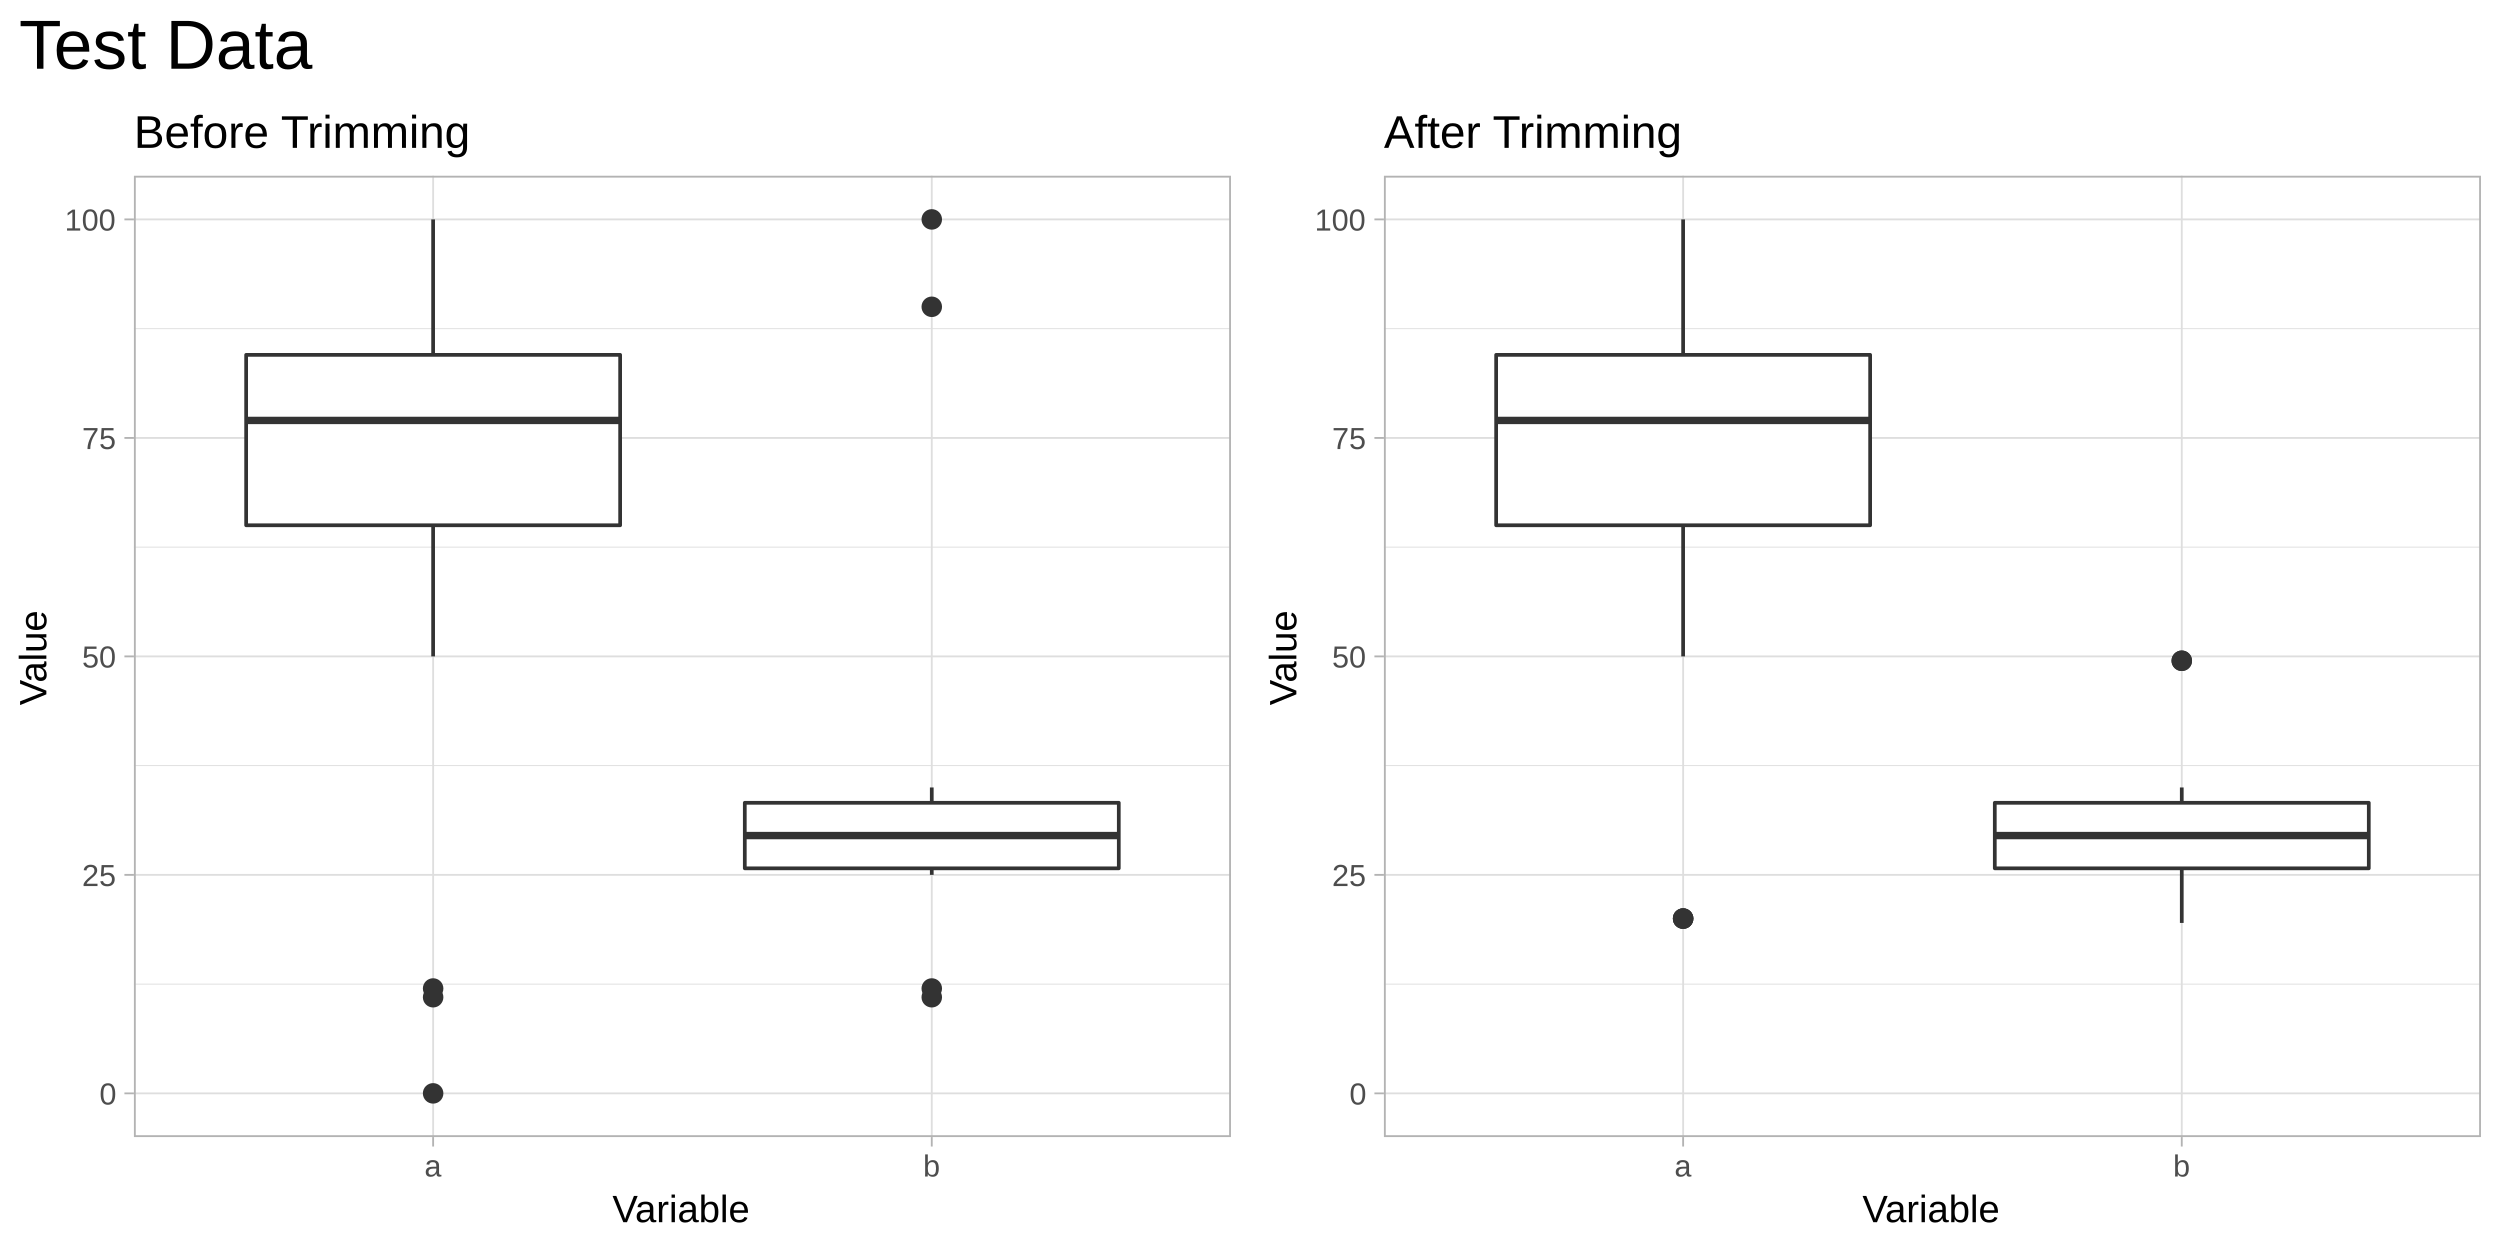
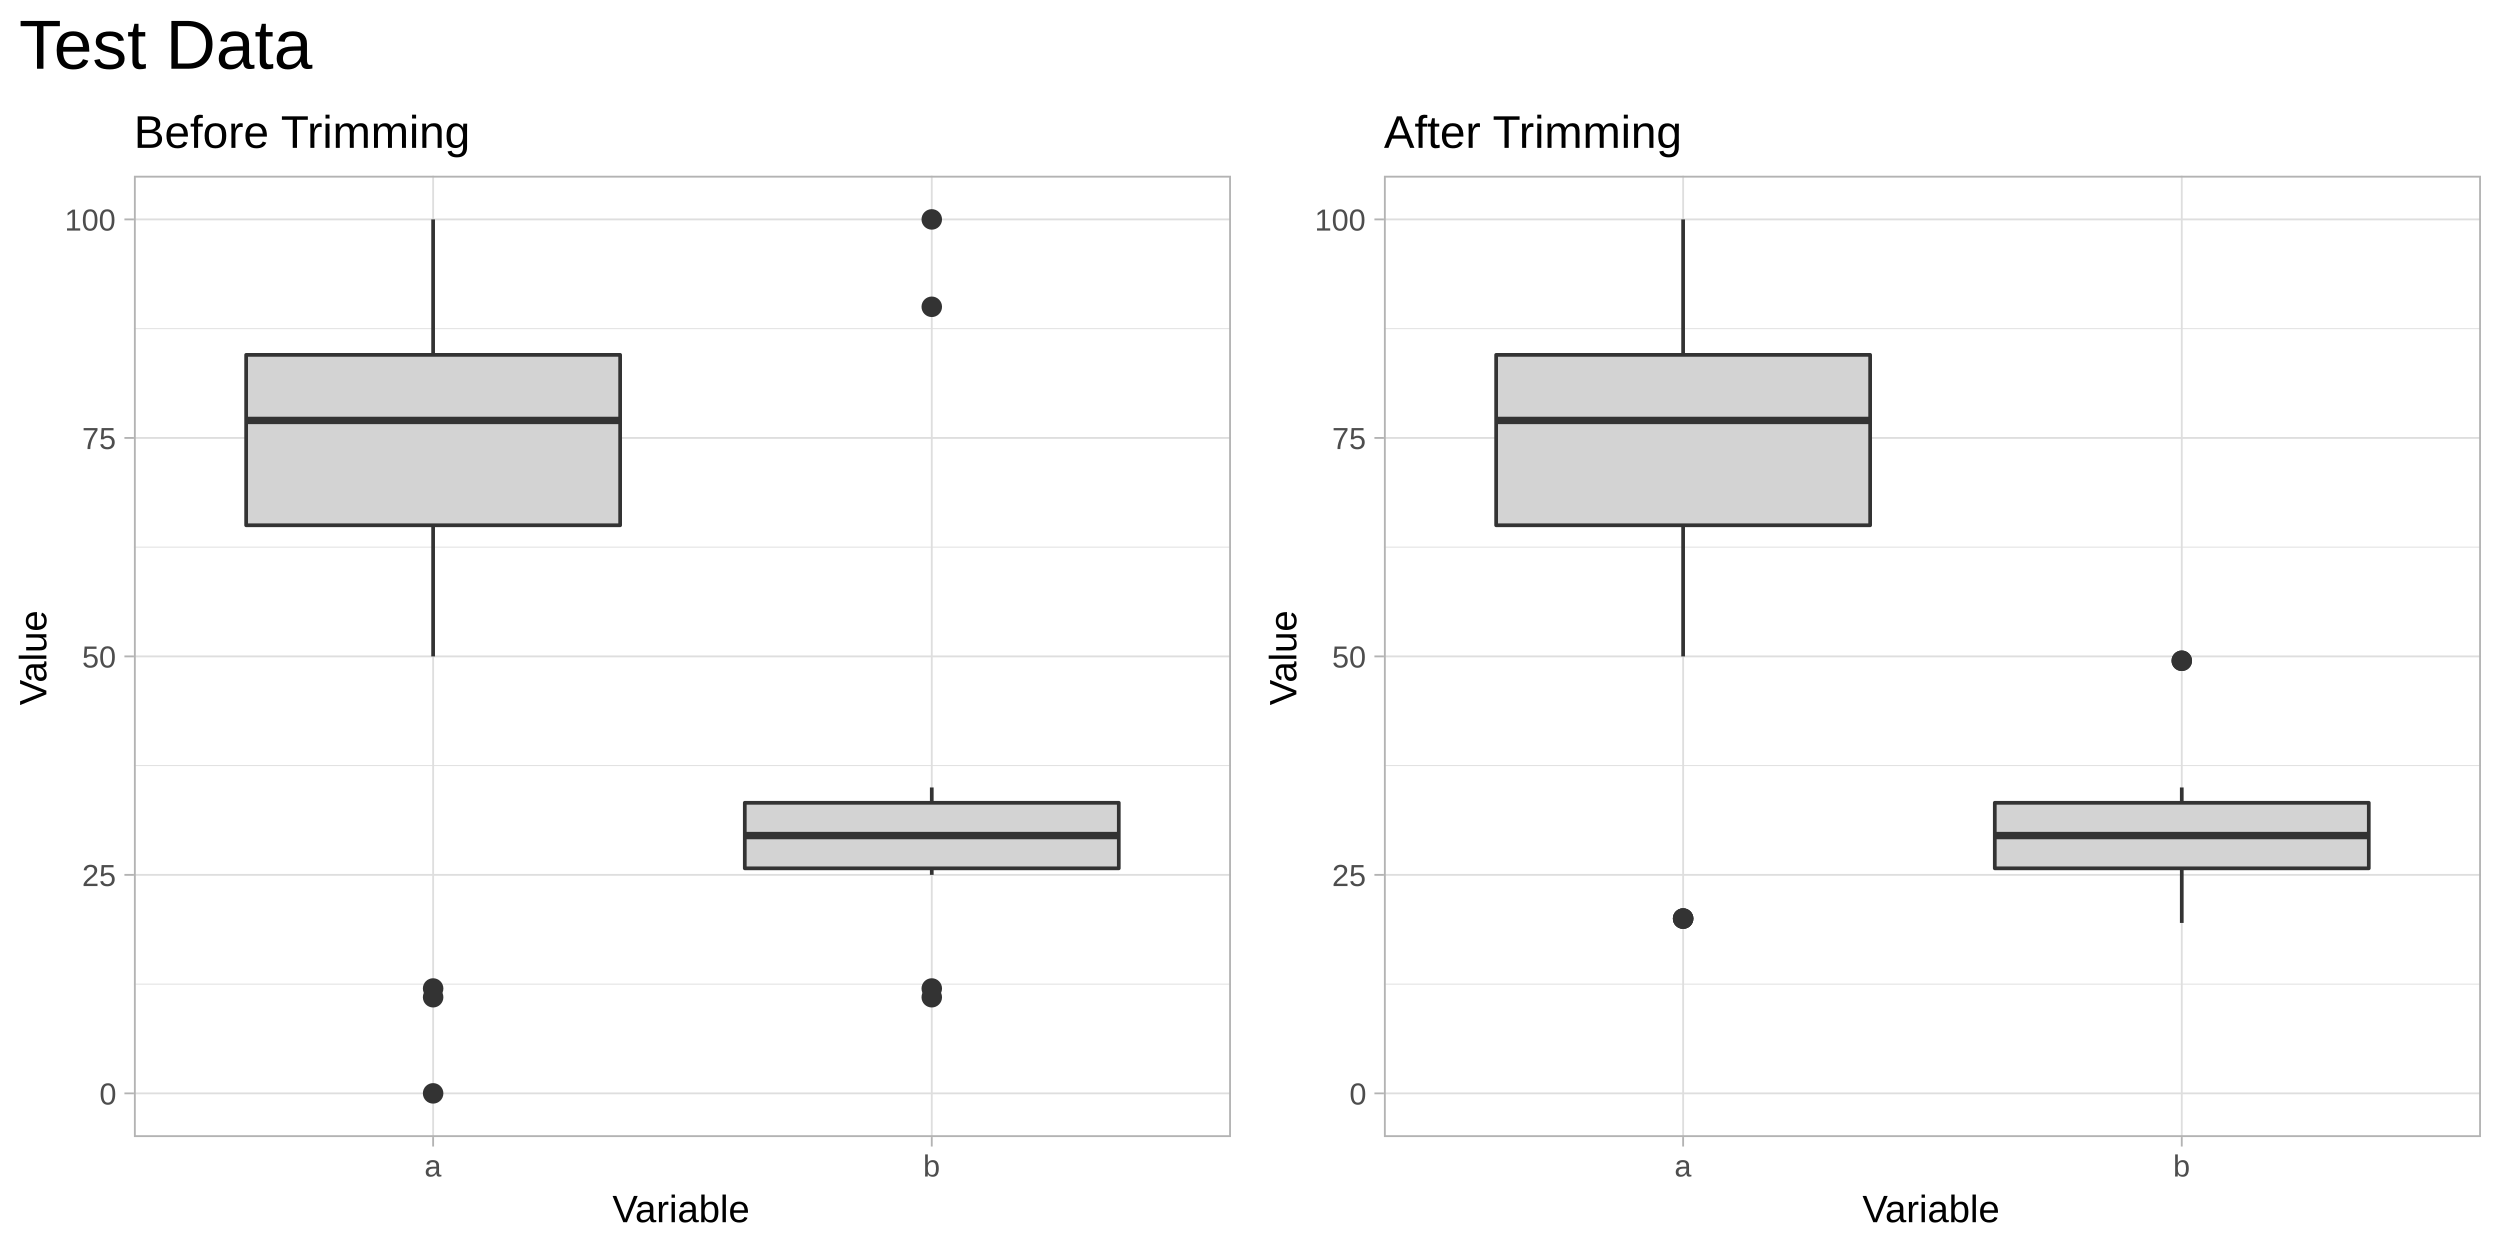
<svg xmlns="http://www.w3.org/2000/svg" viewBox="0 0 720.00 360.00">
  <defs>
    <style type="text/css">
    line, polyline, path, rect, circle {
      fill: none;
      stroke: #000000;
      stroke-linecap: round;
      stroke-linejoin: round;
      stroke-miterlimit: 10.00;
    }
  </style>
  </defs>
  <rect width="100%" height="100%" style="stroke: none; fill: #FFFFFF;" />
  <rect x="0.00" y="0.00" width="720.00" height="360.00" style="stroke-width: 1.07; stroke: #FFFFFF; fill: #FFFFFF;" />
  <defs>
    <clipPath id="cpMzguNTczfDM1NC41MjF8MzI3LjQ3NHw1MC42MDUz">
      <rect x="38.57" y="50.61" width="315.95" height="276.87" />
    </clipPath>
  </defs>
  <rect x="38.57" y="50.61" width="315.95" height="276.87" style="stroke-width: 1.07; stroke: none; fill: #FFFFFF;" clip-path="url(#cpMzguNTczfDM1NC41MjF8MzI3LjQ3NHw1MC42MDUz)" />
  <polyline points="38.57,283.43 354.52,283.43 " style="stroke-width: 0.27; stroke: #DEDEDE; stroke-linecap: butt;" clip-path="url(#cpMzguNTczfDM1NC41MjF8MzI3LjQ3NHw1MC42MDUz)" />
  <polyline points="38.57,220.50 354.52,220.50 " style="stroke-width: 0.27; stroke: #DEDEDE; stroke-linecap: butt;" clip-path="url(#cpMzguNTczfDM1NC41MjF8MzI3LjQ3NHw1MC42MDUz)" />
  <polyline points="38.57,157.58 354.52,157.58 " style="stroke-width: 0.27; stroke: #DEDEDE; stroke-linecap: butt;" clip-path="url(#cpMzguNTczfDM1NC41MjF8MzI3LjQ3NHw1MC42MDUz)" />
  <polyline points="38.57,94.65 354.52,94.65 " style="stroke-width: 0.27; stroke: #DEDEDE; stroke-linecap: butt;" clip-path="url(#cpMzguNTczfDM1NC41MjF8MzI3LjQ3NHw1MC42MDUz)" />
  <polyline points="38.57,314.89 354.52,314.89 " style="stroke-width: 0.53; stroke: #DEDEDE; stroke-linecap: butt;" clip-path="url(#cpMzguNTczfDM1NC41MjF8MzI3LjQ3NHw1MC42MDUz)" />
  <polyline points="38.57,251.96 354.52,251.96 " style="stroke-width: 0.53; stroke: #DEDEDE; stroke-linecap: butt;" clip-path="url(#cpMzguNTczfDM1NC41MjF8MzI3LjQ3NHw1MC42MDUz)" />
  <polyline points="38.57,189.04 354.52,189.04 " style="stroke-width: 0.53; stroke: #DEDEDE; stroke-linecap: butt;" clip-path="url(#cpMzguNTczfDM1NC41MjF8MzI3LjQ3NHw1MC42MDUz)" />
  <polyline points="38.57,126.12 354.52,126.12 " style="stroke-width: 0.53; stroke: #DEDEDE; stroke-linecap: butt;" clip-path="url(#cpMzguNTczfDM1NC41MjF8MzI3LjQ3NHw1MC42MDUz)" />
  <polyline points="38.57,63.19 354.52,63.19 " style="stroke-width: 0.53; stroke: #DEDEDE; stroke-linecap: butt;" clip-path="url(#cpMzguNTczfDM1NC41MjF8MzI3LjQ3NHw1MC42MDUz)" />
  <polyline points="124.74,327.47 124.74,50.61 " style="stroke-width: 0.53; stroke: #DEDEDE; stroke-linecap: butt;" clip-path="url(#cpMzguNTczfDM1NC41MjF8MzI3LjQ3NHw1MC42MDUz)" />
  <polyline points="268.35,327.47 268.35,50.61 " style="stroke-width: 0.53; stroke: #DEDEDE; stroke-linecap: butt;" clip-path="url(#cpMzguNTczfDM1NC41MjF8MzI3LjQ3NHw1MC42MDUz)" />
  <circle cx="124.74" cy="314.89" r="1.95pt" style="stroke-width: 0.71; stroke: #333333; fill: #333333;" clip-path="url(#cpMzguNTczfDM1NC41MjF8MzI3LjQ3NHw1MC42MDUz)" />
  <circle cx="124.74" cy="287.20" r="1.95pt" style="stroke-width: 0.71; stroke: #333333; fill: #333333;" clip-path="url(#cpMzguNTczfDM1NC41MjF8MzI3LjQ3NHw1MC42MDUz)" />
  <circle cx="124.74" cy="284.69" r="1.95pt" style="stroke-width: 0.71; stroke: #333333; fill: #333333;" clip-path="url(#cpMzguNTczfDM1NC41MjF8MzI3LjQ3NHw1MC42MDUz)" />
  <line x1="124.74" y1="102.20" x2="124.74" y2="63.19" style="stroke-width: 1.07; stroke: #333333; stroke-linecap: butt;" clip-path="url(#cpMzguNTczfDM1NC41MjF8MzI3LjQ3NHw1MC42MDUz)" />
  <line x1="124.74" y1="151.28" x2="124.74" y2="189.04" style="stroke-width: 1.07; stroke: #333333; stroke-linecap: butt;" clip-path="url(#cpMzguNTczfDM1NC41MjF8MzI3LjQ3NHw1MC42MDUz)" />
-   <polyline points="70.89,102.20 70.89,151.28 178.60,151.28 178.60,102.20 70.89,102.20 " style="stroke-width: 1.07; stroke: #333333; fill: #FFFFFF;" clip-path="url(#cpMzguNTczfDM1NC41MjF8MzI3LjQ3NHw1MC42MDUz)" />
+   <polyline points="70.89,102.20 70.89,151.28 178.60,151.28 178.60,102.20 70.89,102.20 " style="stroke-width: 1.07; stroke: #333333; fill: #D3D3D3;" clip-path="url(#cpMzguNTczfDM1NC41MjF8MzI3LjQ3NHw1MC42MDUz)" />
  <line x1="70.89" y1="121.08" x2="178.60" y2="121.08" style="stroke-width: 2.13; stroke: #333333; stroke-linecap: butt;" clip-path="url(#cpMzguNTczfDM1NC41MjF8MzI3LjQ3NHw1MC42MDUz)" />
  <circle cx="268.35" cy="287.20" r="1.95pt" style="stroke-width: 0.71; stroke: #333333; fill: #333333;" clip-path="url(#cpMzguNTczfDM1NC41MjF8MzI3LjQ3NHw1MC42MDUz)" />
  <circle cx="268.35" cy="284.69" r="1.95pt" style="stroke-width: 0.71; stroke: #333333; fill: #333333;" clip-path="url(#cpMzguNTczfDM1NC41MjF8MzI3LjQ3NHw1MC42MDUz)" />
  <circle cx="268.35" cy="63.19" r="1.95pt" style="stroke-width: 0.71; stroke: #333333; fill: #333333;" clip-path="url(#cpMzguNTczfDM1NC41MjF8MzI3LjQ3NHw1MC42MDUz)" />
  <circle cx="268.35" cy="88.36" r="1.95pt" style="stroke-width: 0.71; stroke: #333333; fill: #333333;" clip-path="url(#cpMzguNTczfDM1NC41MjF8MzI3LjQ3NHw1MC42MDUz)" />
  <line x1="268.35" y1="231.20" x2="268.35" y2="226.79" style="stroke-width: 1.07; stroke: #333333; stroke-linecap: butt;" clip-path="url(#cpMzguNTczfDM1NC41MjF8MzI3LjQ3NHw1MC42MDUz)" />
  <line x1="268.35" y1="250.08" x2="268.35" y2="251.96" style="stroke-width: 1.07; stroke: #333333; stroke-linecap: butt;" clip-path="url(#cpMzguNTczfDM1NC41MjF8MzI3LjQ3NHw1MC42MDUz)" />
-   <polyline points="214.50,231.20 214.50,250.08 322.21,250.08 322.21,231.20 214.50,231.20 " style="stroke-width: 1.07; stroke: #333333; fill: #FFFFFF;" clip-path="url(#cpMzguNTczfDM1NC41MjF8MzI3LjQ3NHw1MC42MDUz)" />
+   <polyline points="214.50,231.20 214.50,250.08 322.21,250.08 322.21,231.20 214.50,231.20 " style="stroke-width: 1.07; stroke: #333333; fill: #D3D3D3;" clip-path="url(#cpMzguNTczfDM1NC41MjF8MzI3LjQ3NHw1MC42MDUz)" />
  <line x1="214.50" y1="240.64" x2="322.21" y2="240.64" style="stroke-width: 2.13; stroke: #333333; stroke-linecap: butt;" clip-path="url(#cpMzguNTczfDM1NC41MjF8MzI3LjQ3NHw1MC42MDUz)" />
  <rect x="38.57" y="50.61" width="315.95" height="276.87" style="stroke-width: 1.07; stroke: #B3B3B3;" clip-path="url(#cpMzguNTczfDM1NC41MjF8MzI3LjQ3NHw1MC42MDUz)" />
  <defs>
    <clipPath id="cpMHw3MjB8MzYwfDA=">
      <rect x="0.00" y="0.00" width="720.00" height="360.00" />
    </clipPath>
  </defs>
  <defs>
    <clipPath id="cpMzk4LjU3M3w3MTQuNTIxfDMyNy40NzR8NTAuNjA1Mw==">
      <rect x="398.57" y="50.61" width="315.95" height="276.87" />
    </clipPath>
  </defs>
  <rect x="398.57" y="50.61" width="315.95" height="276.87" style="stroke-width: 1.07; stroke: none; fill: #FFFFFF;" clip-path="url(#cpMzk4LjU3M3w3MTQuNTIxfDMyNy40NzR8NTAuNjA1Mw==)" />
  <polyline points="398.57,283.43 714.52,283.43 " style="stroke-width: 0.27; stroke: #DEDEDE; stroke-linecap: butt;" clip-path="url(#cpMzk4LjU3M3w3MTQuNTIxfDMyNy40NzR8NTAuNjA1Mw==)" />
  <polyline points="398.57,220.50 714.52,220.50 " style="stroke-width: 0.27; stroke: #DEDEDE; stroke-linecap: butt;" clip-path="url(#cpMzk4LjU3M3w3MTQuNTIxfDMyNy40NzR8NTAuNjA1Mw==)" />
  <polyline points="398.57,157.58 714.52,157.58 " style="stroke-width: 0.27; stroke: #DEDEDE; stroke-linecap: butt;" clip-path="url(#cpMzk4LjU3M3w3MTQuNTIxfDMyNy40NzR8NTAuNjA1Mw==)" />
  <polyline points="398.57,94.65 714.52,94.65 " style="stroke-width: 0.27; stroke: #DEDEDE; stroke-linecap: butt;" clip-path="url(#cpMzk4LjU3M3w3MTQuNTIxfDMyNy40NzR8NTAuNjA1Mw==)" />
  <polyline points="398.57,314.89 714.52,314.89 " style="stroke-width: 0.53; stroke: #DEDEDE; stroke-linecap: butt;" clip-path="url(#cpMzk4LjU3M3w3MTQuNTIxfDMyNy40NzR8NTAuNjA1Mw==)" />
  <polyline points="398.57,251.96 714.52,251.96 " style="stroke-width: 0.53; stroke: #DEDEDE; stroke-linecap: butt;" clip-path="url(#cpMzk4LjU3M3w3MTQuNTIxfDMyNy40NzR8NTAuNjA1Mw==)" />
  <polyline points="398.57,189.04 714.52,189.04 " style="stroke-width: 0.53; stroke: #DEDEDE; stroke-linecap: butt;" clip-path="url(#cpMzk4LjU3M3w3MTQuNTIxfDMyNy40NzR8NTAuNjA1Mw==)" />
  <polyline points="398.57,126.12 714.52,126.12 " style="stroke-width: 0.53; stroke: #DEDEDE; stroke-linecap: butt;" clip-path="url(#cpMzk4LjU3M3w3MTQuNTIxfDMyNy40NzR8NTAuNjA1Mw==)" />
  <polyline points="398.57,63.19 714.52,63.19 " style="stroke-width: 0.53; stroke: #DEDEDE; stroke-linecap: butt;" clip-path="url(#cpMzk4LjU3M3w3MTQuNTIxfDMyNy40NzR8NTAuNjA1Mw==)" />
  <polyline points="484.74,327.47 484.74,50.61 " style="stroke-width: 0.53; stroke: #DEDEDE; stroke-linecap: butt;" clip-path="url(#cpMzk4LjU3M3w3MTQuNTIxfDMyNy40NzR8NTAuNjA1Mw==)" />
  <polyline points="628.35,327.47 628.35,50.61 " style="stroke-width: 0.53; stroke: #DEDEDE; stroke-linecap: butt;" clip-path="url(#cpMzk4LjU3M3w3MTQuNTIxfDMyNy40NzR8NTAuNjA1Mw==)" />
  <circle cx="484.74" cy="264.55" r="1.95pt" style="stroke-width: 0.71; stroke: #333333; fill: #333333;" clip-path="url(#cpMzk4LjU3M3w3MTQuNTIxfDMyNy40NzR8NTAuNjA1Mw==)" />
  <circle cx="484.74" cy="264.55" r="1.95pt" style="stroke-width: 0.71; stroke: #333333; fill: #333333;" clip-path="url(#cpMzk4LjU3M3w3MTQuNTIxfDMyNy40NzR8NTAuNjA1Mw==)" />
  <circle cx="484.74" cy="264.55" r="1.95pt" style="stroke-width: 0.71; stroke: #333333; fill: #333333;" clip-path="url(#cpMzk4LjU3M3w3MTQuNTIxfDMyNy40NzR8NTAuNjA1Mw==)" />
  <line x1="484.74" y1="102.20" x2="484.74" y2="63.19" style="stroke-width: 1.07; stroke: #333333; stroke-linecap: butt;" clip-path="url(#cpMzk4LjU3M3w3MTQuNTIxfDMyNy40NzR8NTAuNjA1Mw==)" />
  <line x1="484.74" y1="151.28" x2="484.74" y2="189.04" style="stroke-width: 1.07; stroke: #333333; stroke-linecap: butt;" clip-path="url(#cpMzk4LjU3M3w3MTQuNTIxfDMyNy40NzR8NTAuNjA1Mw==)" />
-   <polyline points="430.89,102.20 430.89,151.28 538.60,151.28 538.60,102.20 430.89,102.20 " style="stroke-width: 1.07; stroke: #333333; fill: #FFFFFF;" clip-path="url(#cpMzk4LjU3M3w3MTQuNTIxfDMyNy40NzR8NTAuNjA1Mw==)" />
+   <polyline points="430.89,102.20 430.89,151.28 538.60,151.28 538.60,102.20 430.89,102.20 " style="stroke-width: 1.07; stroke: #333333; fill: #D3D3D3;" clip-path="url(#cpMzk4LjU3M3w3MTQuNTIxfDMyNy40NzR8NTAuNjA1Mw==)" />
  <line x1="430.89" y1="121.08" x2="538.60" y2="121.08" style="stroke-width: 2.13; stroke: #333333; stroke-linecap: butt;" clip-path="url(#cpMzk4LjU3M3w3MTQuNTIxfDMyNy40NzR8NTAuNjA1Mw==)" />
  <circle cx="628.35" cy="190.30" r="1.95pt" style="stroke-width: 0.71; stroke: #333333; fill: #333333;" clip-path="url(#cpMzk4LjU3M3w3MTQuNTIxfDMyNy40NzR8NTAuNjA1Mw==)" />
  <circle cx="628.35" cy="190.30" r="1.95pt" style="stroke-width: 0.71; stroke: #333333; fill: #333333;" clip-path="url(#cpMzk4LjU3M3w3MTQuNTIxfDMyNy40NzR8NTAuNjA1Mw==)" />
  <line x1="628.35" y1="231.20" x2="628.35" y2="226.79" style="stroke-width: 1.07; stroke: #333333; stroke-linecap: butt;" clip-path="url(#cpMzk4LjU3M3w3MTQuNTIxfDMyNy40NzR8NTAuNjA1Mw==)" />
  <line x1="628.35" y1="250.08" x2="628.35" y2="265.81" style="stroke-width: 1.07; stroke: #333333; stroke-linecap: butt;" clip-path="url(#cpMzk4LjU3M3w3MTQuNTIxfDMyNy40NzR8NTAuNjA1Mw==)" />
-   <polyline points="574.50,231.20 574.50,250.08 682.21,250.08 682.21,231.20 574.50,231.20 " style="stroke-width: 1.07; stroke: #333333; fill: #FFFFFF;" clip-path="url(#cpMzk4LjU3M3w3MTQuNTIxfDMyNy40NzR8NTAuNjA1Mw==)" />
+   <polyline points="574.50,231.20 574.50,250.08 682.21,250.08 682.21,231.20 574.50,231.20 " style="stroke-width: 1.07; stroke: #333333; fill: #D3D3D3;" clip-path="url(#cpMzk4LjU3M3w3MTQuNTIxfDMyNy40NzR8NTAuNjA1Mw==)" />
  <line x1="574.50" y1="240.64" x2="682.21" y2="240.64" style="stroke-width: 2.13; stroke: #333333; stroke-linecap: butt;" clip-path="url(#cpMzk4LjU3M3w3MTQuNTIxfDMyNy40NzR8NTAuNjA1Mw==)" />
  <rect x="398.57" y="50.61" width="315.95" height="276.87" style="stroke-width: 1.07; stroke: #B3B3B3;" clip-path="url(#cpMzk4LjU3M3w3MTQuNTIxfDMyNy40NzR8NTAuNjA1Mw==)" />
  <defs>
    <clipPath id="cpMHw3MjB8MzYwfDA=">
      <rect x="0.00" y="0.00" width="720.00" height="360.00" />
    </clipPath>
  </defs>
  <g clip-path="url(#cpMHw3MjB8MzYwfDA=)">
    <text x="28.64" y="318.11" style="font-size: 8.80px; fill: #4D4D4D; font-family: Arial;" textLength="5.01px" lengthAdjust="spacingAndGlyphs">0</text>
  </g>
  <g clip-path="url(#cpMHw3MjB8MzYwfDA=)">
    <text x="23.63" y="255.18" style="font-size: 8.80px; fill: #4D4D4D; font-family: Arial;" textLength="10.01px" lengthAdjust="spacingAndGlyphs">25</text>
  </g>
  <g clip-path="url(#cpMHw3MjB8MzYwfDA=)">
    <text x="23.63" y="192.26" style="font-size: 8.80px; fill: #4D4D4D; font-family: Arial;" textLength="10.01px" lengthAdjust="spacingAndGlyphs">50</text>
  </g>
  <g clip-path="url(#cpMHw3MjB8MzYwfDA=)">
    <text x="23.63" y="129.33" style="font-size: 8.80px; fill: #4D4D4D; font-family: Arial;" textLength="10.01px" lengthAdjust="spacingAndGlyphs">75</text>
  </g>
  <g clip-path="url(#cpMHw3MjB8MzYwfDA=)">
    <text x="18.63" y="66.41" style="font-size: 8.80px; fill: #4D4D4D; font-family: Arial;" textLength="15.02px" lengthAdjust="spacingAndGlyphs">100</text>
  </g>
  <polyline points="35.83,314.89 38.57,314.89 " style="stroke-width: 0.53; stroke: #B3B3B3; stroke-linecap: butt;" clip-path="url(#cpMHw3MjB8MzYwfDA=)" />
  <polyline points="35.83,251.96 38.57,251.96 " style="stroke-width: 0.53; stroke: #B3B3B3; stroke-linecap: butt;" clip-path="url(#cpMHw3MjB8MzYwfDA=)" />
  <polyline points="35.83,189.04 38.57,189.04 " style="stroke-width: 0.53; stroke: #B3B3B3; stroke-linecap: butt;" clip-path="url(#cpMHw3MjB8MzYwfDA=)" />
  <polyline points="35.83,126.12 38.57,126.12 " style="stroke-width: 0.53; stroke: #B3B3B3; stroke-linecap: butt;" clip-path="url(#cpMHw3MjB8MzYwfDA=)" />
  <polyline points="35.83,63.19 38.57,63.19 " style="stroke-width: 0.53; stroke: #B3B3B3; stroke-linecap: butt;" clip-path="url(#cpMHw3MjB8MzYwfDA=)" />
  <g clip-path="url(#cpMHw3MjB8MzYwfDA=)">
    <text x="388.64" y="318.11" style="font-size: 8.80px; fill: #4D4D4D; font-family: Arial;" textLength="5.01px" lengthAdjust="spacingAndGlyphs">0</text>
  </g>
  <g clip-path="url(#cpMHw3MjB8MzYwfDA=)">
    <text x="383.63" y="255.18" style="font-size: 8.80px; fill: #4D4D4D; font-family: Arial;" textLength="10.01px" lengthAdjust="spacingAndGlyphs">25</text>
  </g>
  <g clip-path="url(#cpMHw3MjB8MzYwfDA=)">
    <text x="383.63" y="192.26" style="font-size: 8.80px; fill: #4D4D4D; font-family: Arial;" textLength="10.01px" lengthAdjust="spacingAndGlyphs">50</text>
  </g>
  <g clip-path="url(#cpMHw3MjB8MzYwfDA=)">
    <text x="383.63" y="129.33" style="font-size: 8.80px; fill: #4D4D4D; font-family: Arial;" textLength="10.01px" lengthAdjust="spacingAndGlyphs">75</text>
  </g>
  <g clip-path="url(#cpMHw3MjB8MzYwfDA=)">
    <text x="378.63" y="66.41" style="font-size: 8.80px; fill: #4D4D4D; font-family: Arial;" textLength="15.02px" lengthAdjust="spacingAndGlyphs">100</text>
  </g>
  <polyline points="395.83,314.89 398.57,314.89 " style="stroke-width: 0.53; stroke: #B3B3B3; stroke-linecap: butt;" clip-path="url(#cpMHw3MjB8MzYwfDA=)" />
  <polyline points="395.83,251.96 398.57,251.96 " style="stroke-width: 0.53; stroke: #B3B3B3; stroke-linecap: butt;" clip-path="url(#cpMHw3MjB8MzYwfDA=)" />
  <polyline points="395.83,189.04 398.57,189.04 " style="stroke-width: 0.53; stroke: #B3B3B3; stroke-linecap: butt;" clip-path="url(#cpMHw3MjB8MzYwfDA=)" />
  <polyline points="395.83,126.12 398.57,126.12 " style="stroke-width: 0.53; stroke: #B3B3B3; stroke-linecap: butt;" clip-path="url(#cpMHw3MjB8MzYwfDA=)" />
  <polyline points="395.83,63.19 398.57,63.19 " style="stroke-width: 0.53; stroke: #B3B3B3; stroke-linecap: butt;" clip-path="url(#cpMHw3MjB8MzYwfDA=)" />
  <polyline points="124.74,330.21 124.74,327.47 " style="stroke-width: 0.53; stroke: #B3B3B3; stroke-linecap: butt;" clip-path="url(#cpMHw3MjB8MzYwfDA=)" />
  <polyline points="268.35,330.21 268.35,327.47 " style="stroke-width: 0.53; stroke: #B3B3B3; stroke-linecap: butt;" clip-path="url(#cpMHw3MjB8MzYwfDA=)" />
  <g clip-path="url(#cpMHw3MjB8MzYwfDA=)">
    <text x="122.24" y="338.84" style="font-size: 8.80px; fill: #4D4D4D; font-family: Arial;" textLength="5.01px" lengthAdjust="spacingAndGlyphs">a</text>
  </g>
  <g clip-path="url(#cpMHw3MjB8MzYwfDA=)">
    <text x="265.85" y="338.84" style="font-size: 8.80px; fill: #4D4D4D; font-family: Arial;" textLength="5.01px" lengthAdjust="spacingAndGlyphs">b</text>
  </g>
  <polyline points="484.74,330.21 484.74,327.47 " style="stroke-width: 0.53; stroke: #B3B3B3; stroke-linecap: butt;" clip-path="url(#cpMHw3MjB8MzYwfDA=)" />
  <polyline points="628.35,330.21 628.35,327.47 " style="stroke-width: 0.53; stroke: #B3B3B3; stroke-linecap: butt;" clip-path="url(#cpMHw3MjB8MzYwfDA=)" />
  <g clip-path="url(#cpMHw3MjB8MzYwfDA=)">
    <text x="482.24" y="338.84" style="font-size: 8.80px; fill: #4D4D4D; font-family: Arial;" textLength="5.01px" lengthAdjust="spacingAndGlyphs">a</text>
  </g>
  <g clip-path="url(#cpMHw3MjB8MzYwfDA=)">
    <text x="625.85" y="338.84" style="font-size: 8.80px; fill: #4D4D4D; font-family: Arial;" textLength="5.01px" lengthAdjust="spacingAndGlyphs">b</text>
  </g>
  <g clip-path="url(#cpMHw3MjB8MzYwfDA=)">
    <text x="176.37" y="351.99" style="font-size: 11.00px; font-family: Arial;" textLength="40.36px" lengthAdjust="spacingAndGlyphs">Variable</text>
  </g>
  <g clip-path="url(#cpMHw3MjB8MzYwfDA=)">
    <text x="536.37" y="351.99" style="font-size: 11.00px; font-family: Arial;" textLength="40.36px" lengthAdjust="spacingAndGlyphs">Variable</text>
  </g>
  <g clip-path="url(#cpMHw3MjB8MzYwfDA=)">
    <text transform="translate(13.35,203.11) rotate(-90)" style="font-size: 11.00px; font-family: Arial;" textLength="28.13px" lengthAdjust="spacingAndGlyphs">Value</text>
  </g>
  <g clip-path="url(#cpMHw3MjB8MzYwfDA=)">
    <text transform="translate(373.35,203.11) rotate(-90)" style="font-size: 11.00px; font-family: Arial;" textLength="28.13px" lengthAdjust="spacingAndGlyphs">Value</text>
  </g>
  <g clip-path="url(#cpMHw3MjB8MzYwfDA=)">
    <text x="38.57" y="42.59" style="font-size: 13.20px; font-family: Arial;" textLength="96.08px" lengthAdjust="spacingAndGlyphs">Before Trimming</text>
  </g>
  <g clip-path="url(#cpMHw3MjB8MzYwfDA=)">
    <text x="398.57" y="42.59" style="font-size: 13.20px; font-family: Arial;" textLength="85.23px" lengthAdjust="spacingAndGlyphs">After Trimming</text>
  </g>
  <defs>
    <clipPath id="cpNS40Nzk0NXw3MTQuNTIxfDI3LjgwMjd8NS40Nzk0NQ==">
      <rect x="5.48" y="5.48" width="709.04" height="22.32" />
    </clipPath>
  </defs>
  <g clip-path="url(#cpNS40Nzk0NXw3MTQuNTIxfDI3LjgwMjd8NS40Nzk0NQ==)">
    <text x="5.48" y="19.79" style="font-size: 20.00px; font-family: Arial;" textLength="86.70px" lengthAdjust="spacingAndGlyphs">Test Data</text>
  </g>
  <defs>
    <clipPath id="cpMHw3MjB8MzYwfDA=">
      <rect x="0.00" y="0.00" width="720.00" height="360.00" />
    </clipPath>
  </defs>
  <defs>
    <clipPath id="cpNS40Nzk0NXw3MTQuNTIxfDI3LjgwMjd8MjcuODAyNw==">
      <rect x="5.48" y="27.80" width="709.04" height="0.00" />
    </clipPath>
  </defs>
  <defs>
    <clipPath id="cpMHw3MjB8MzYwfDA=">
      <rect x="0.00" y="0.00" width="720.00" height="360.00" />
    </clipPath>
  </defs>
  <defs>
    <clipPath id="cpNS40Nzk0NXw3MTQuNTIxfDM1NC41MjF8MzU0LjUyMQ==">
      <rect x="5.48" y="354.52" width="709.04" height="0.00" />
    </clipPath>
  </defs>
  <defs>
    <clipPath id="cpMHw3MjB8MzYwfDA=">
      <rect x="0.00" y="0.00" width="720.00" height="360.00" />
    </clipPath>
  </defs>
</svg>
